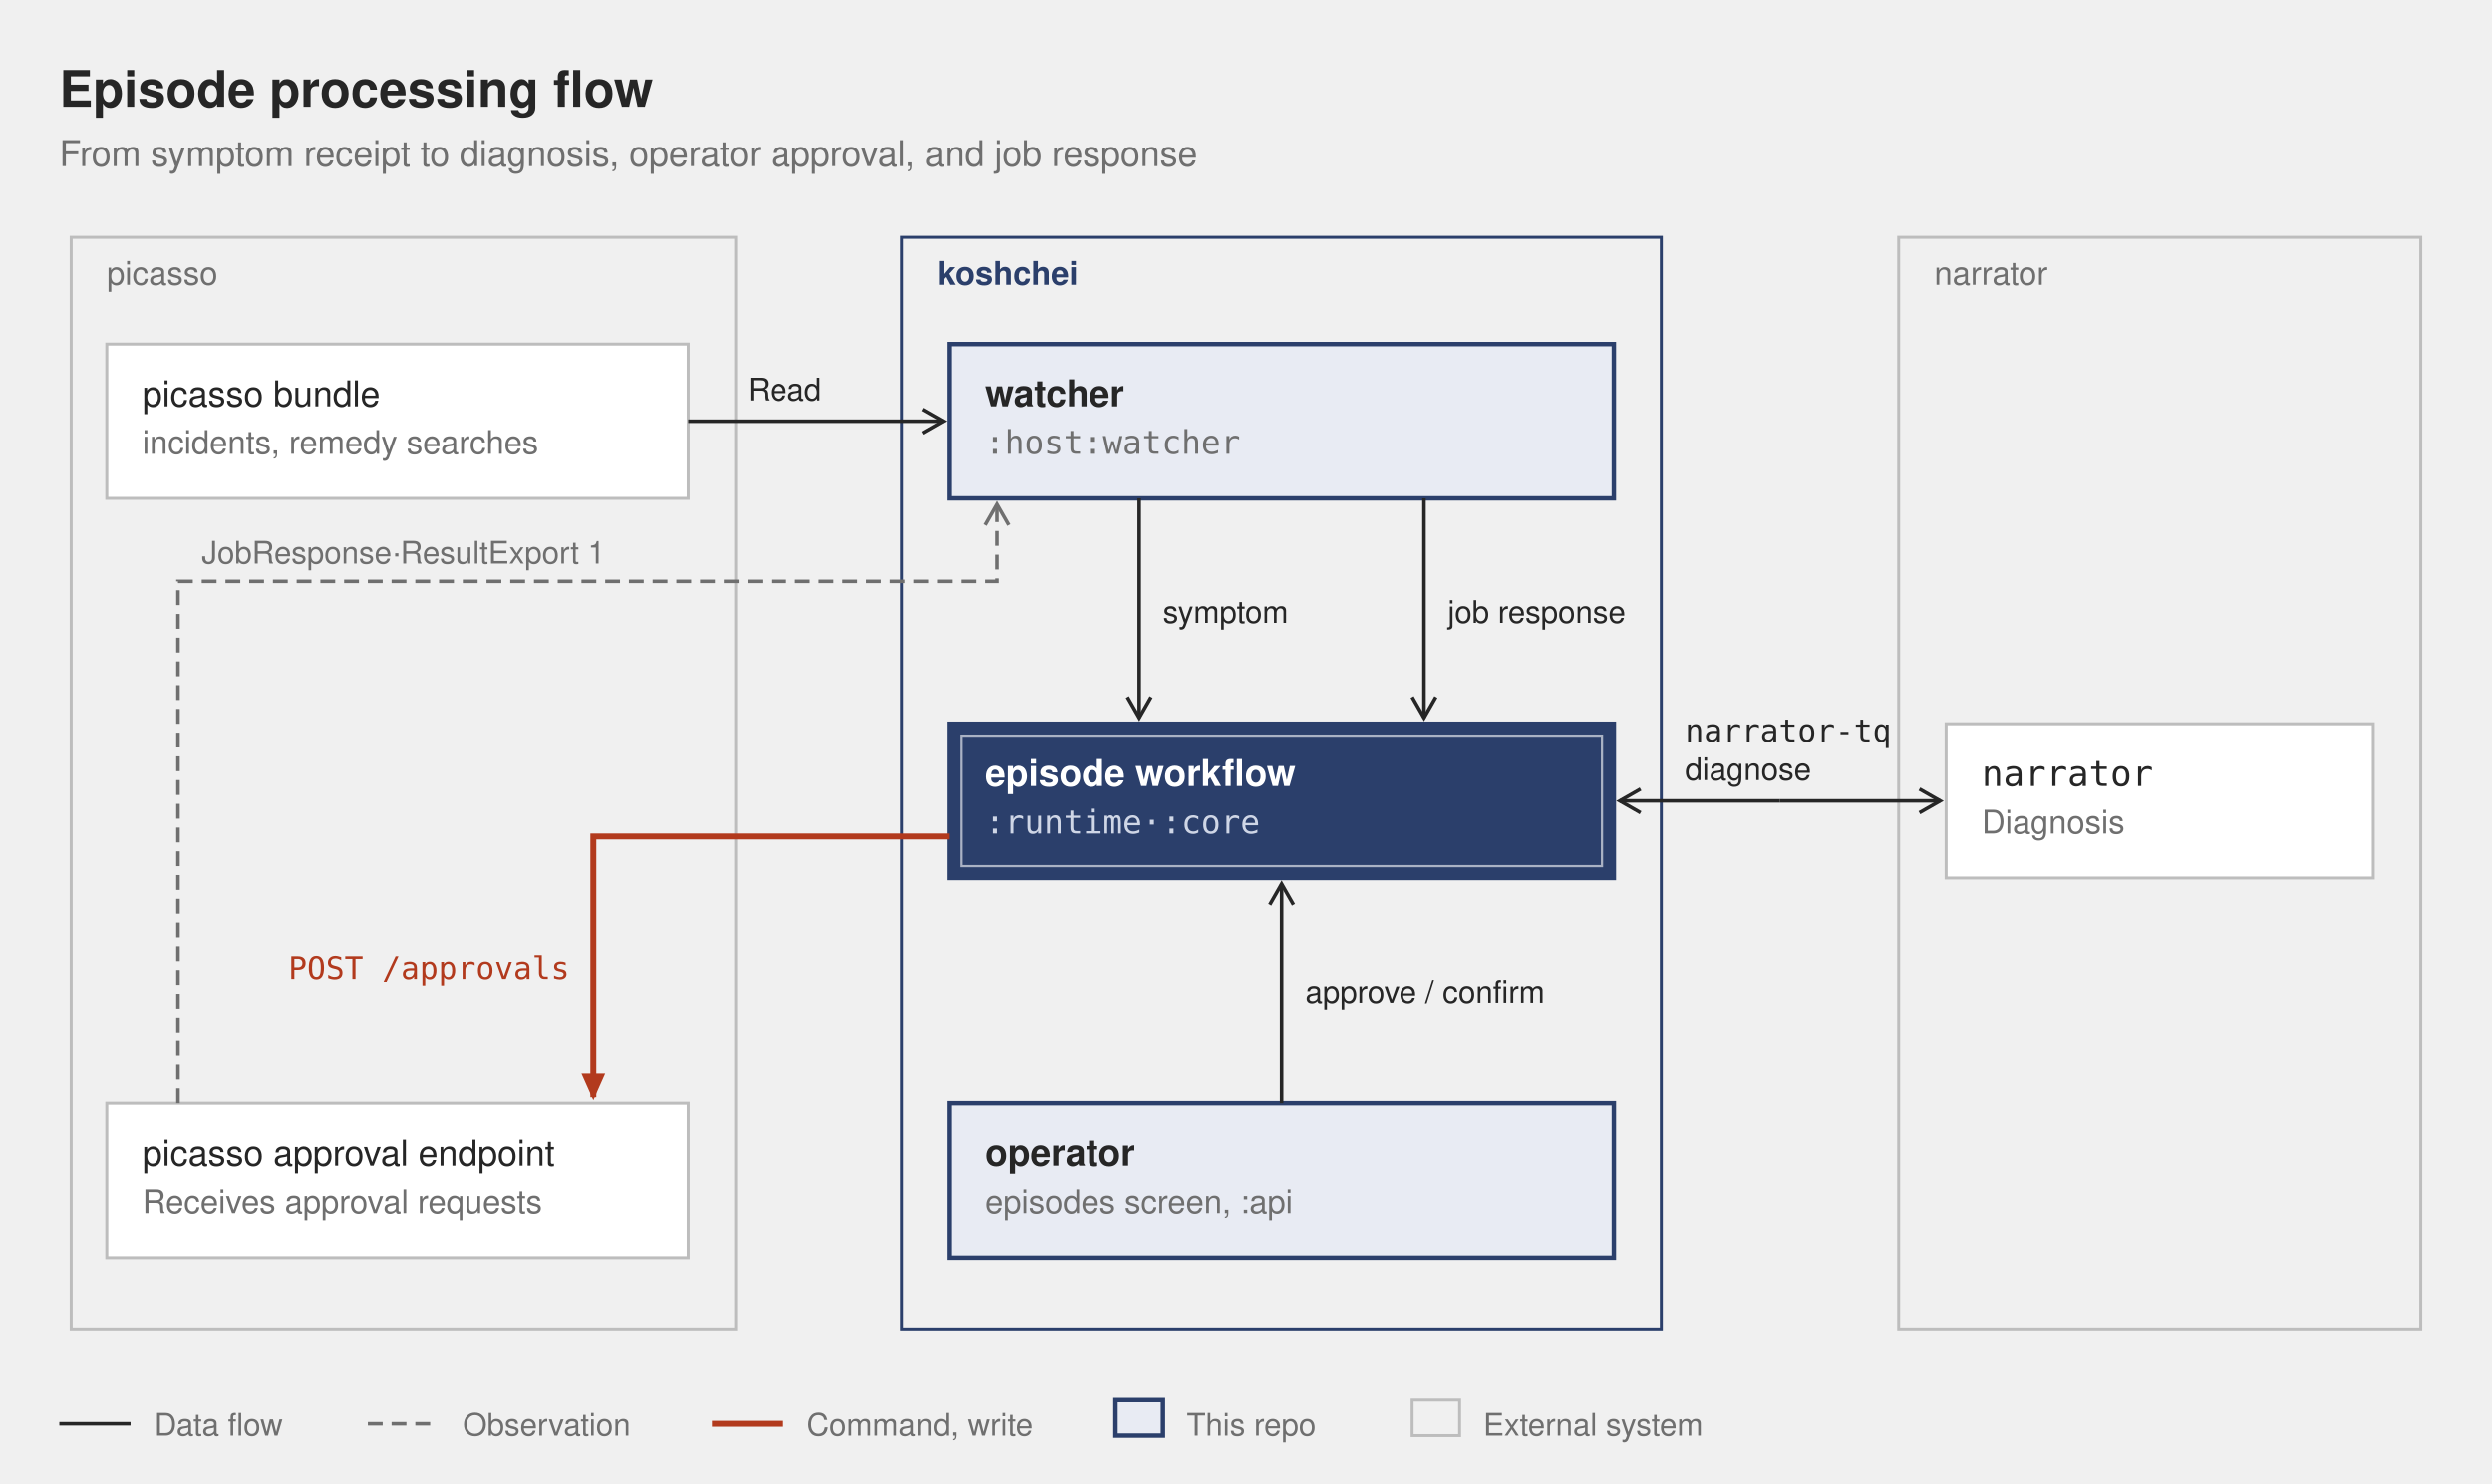
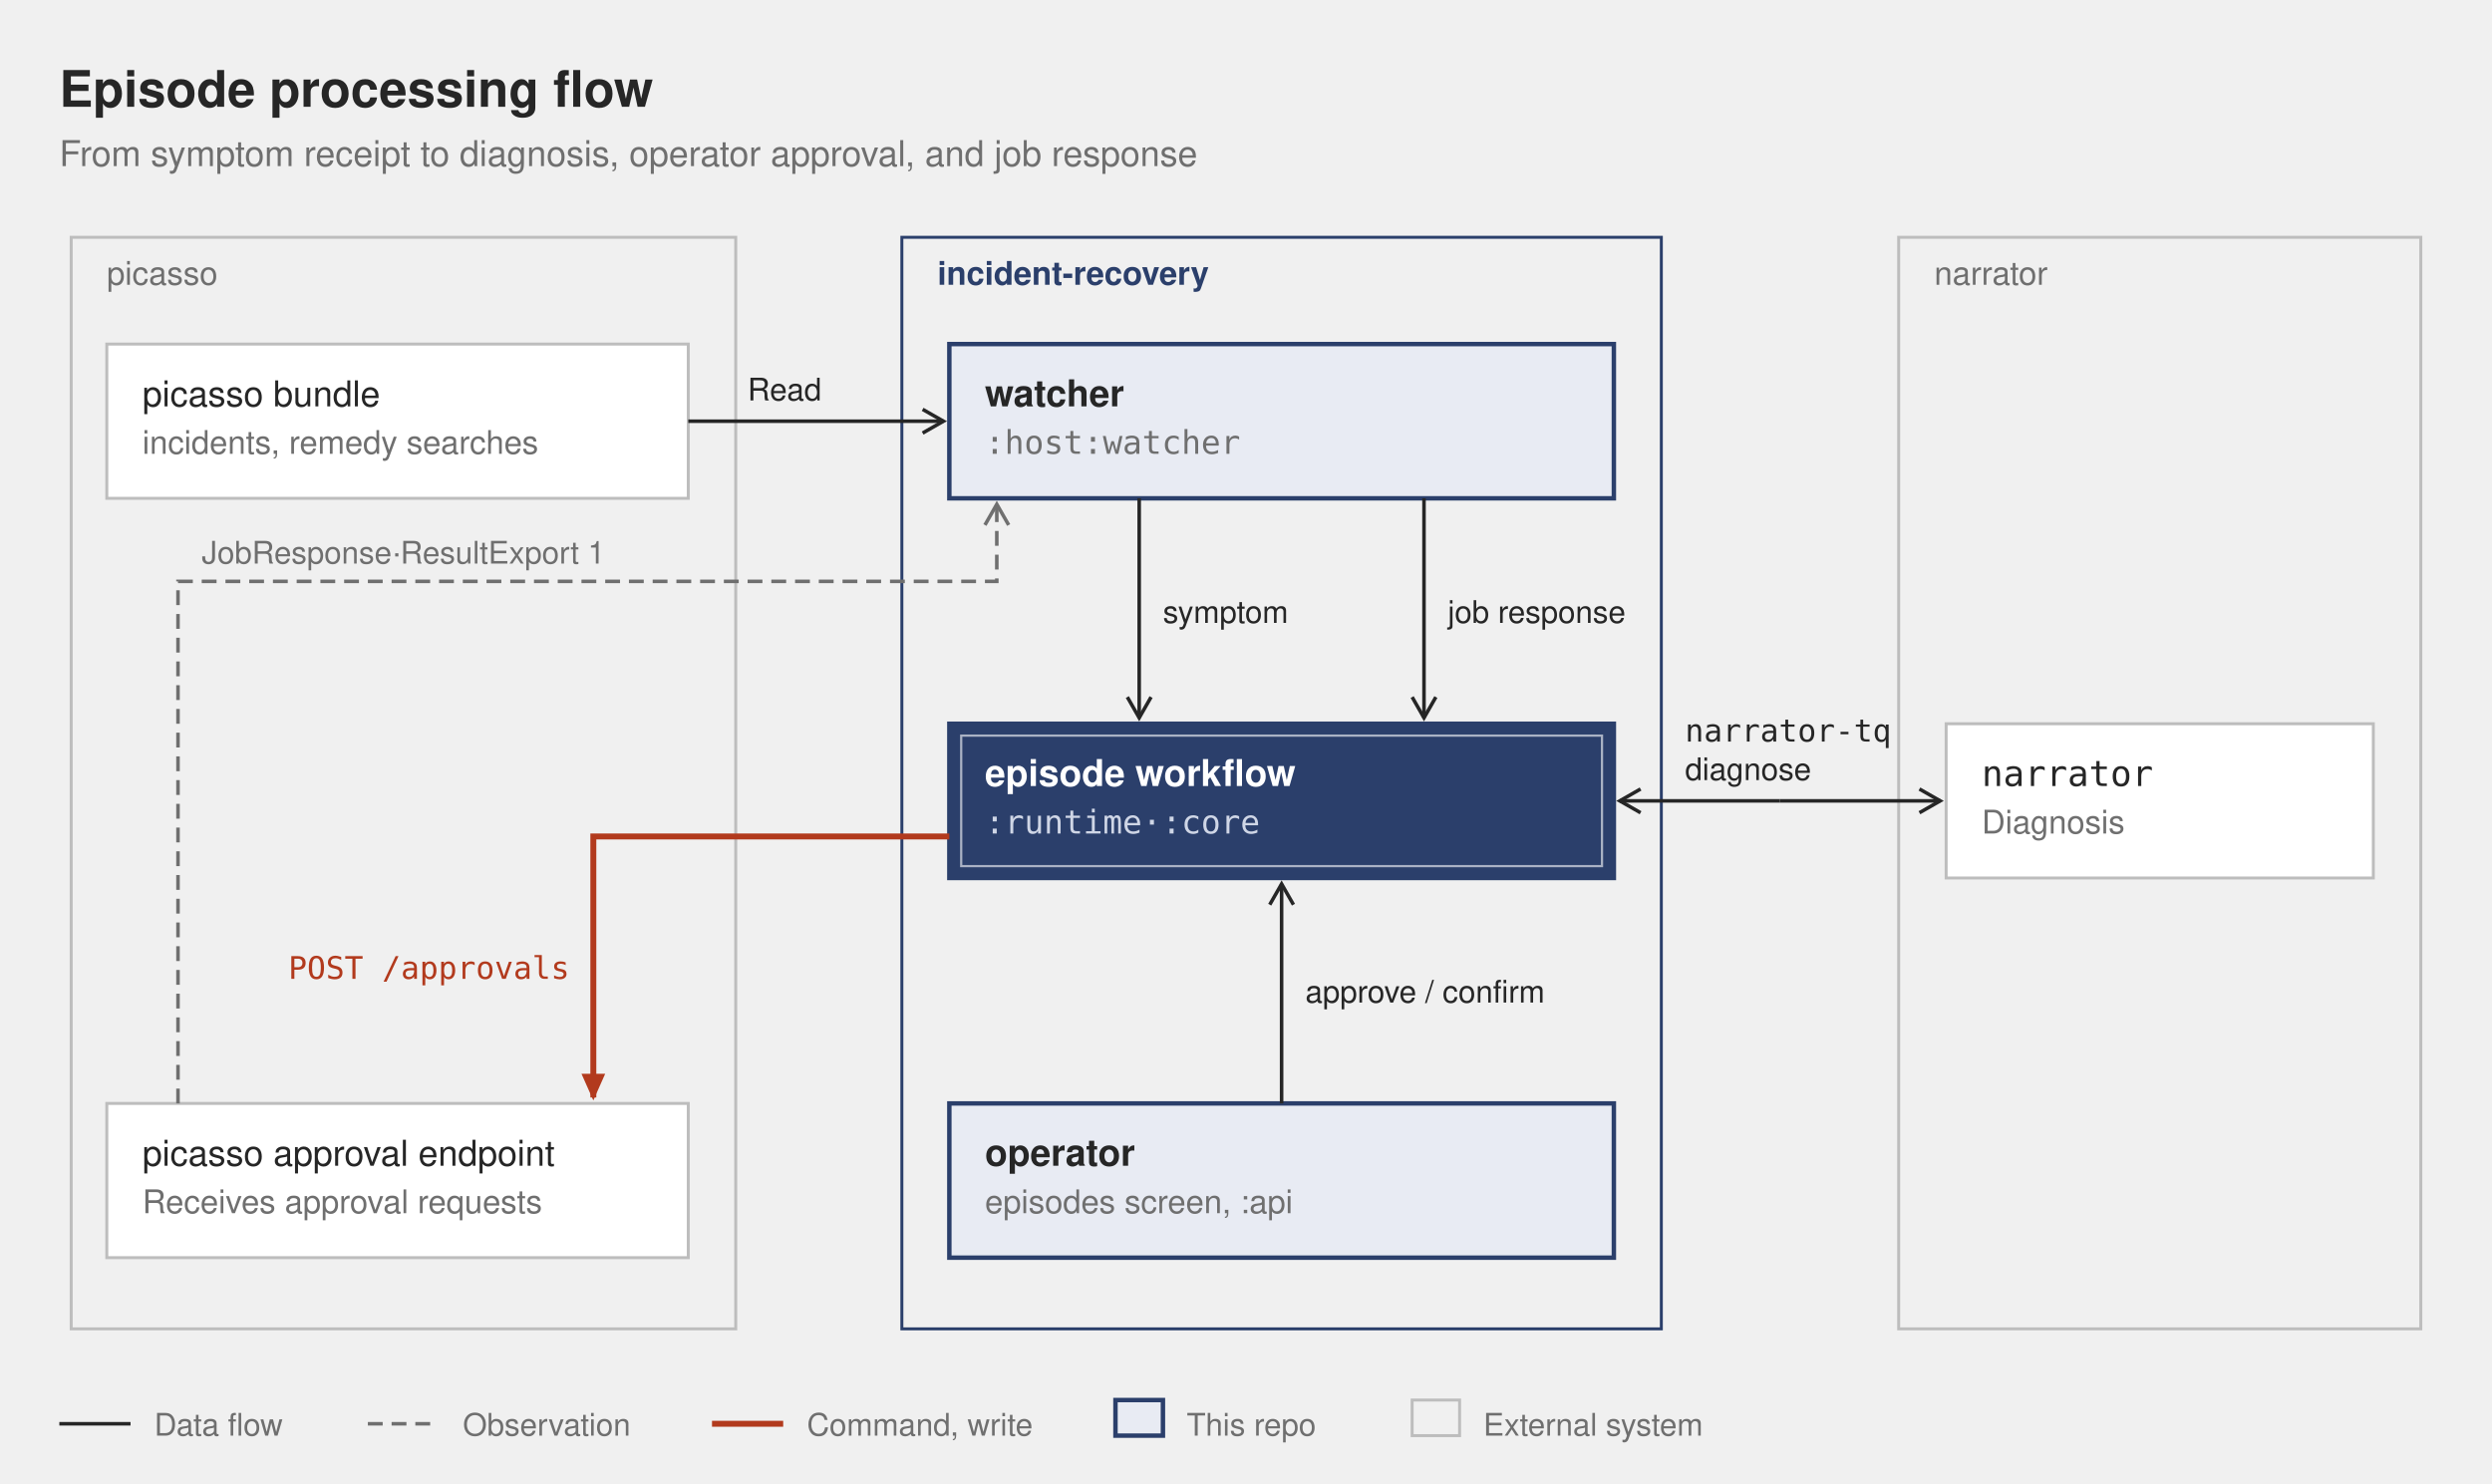
<svg xmlns="http://www.w3.org/2000/svg" width="840" height="500" viewBox="0 0 840 500">
  <defs>
    <marker id="data" markerUnits="userSpaceOnUse" markerWidth="10" markerHeight="10" refX="8" refY="5" orient="auto">
      <path d="M1,1 L8,5 L1,9" fill="none" stroke="#262626" stroke-width="1.2" />
    </marker>
    <marker id="obs" markerUnits="userSpaceOnUse" markerWidth="10" markerHeight="10" refX="8" refY="5" orient="auto">
      <path d="M1,1 L8,5 L1,9" fill="none" stroke="#6f6f6f" stroke-width="1.2" />
    </marker>
    <marker id="cmd" markerUnits="userSpaceOnUse" markerWidth="10" markerHeight="10" refX="8" refY="5" orient="auto">
      <path d="M0,1 L9,5 L0,9 Z" fill="#b23a1d" />
    </marker>
  </defs>
  <g font-family="'Helvetica Neue', Helvetica, Arial, 'Apple SD Gothic Neo', 'Malgun Gothic', 'Noto Sans KR', 'Noto Sans CJK KR', sans-serif" fill="#262626">
    <text x="20" y="36" font-size="17" font-weight="700">Episode processing flow</text>
    <text x="20" y="56" font-size="12" fill="#6f6f6f">From symptom receipt to diagnosis, operator approval, and job response</text>
    <rect x="24" y="80" width="224" height="368" fill="none" stroke="#bdbdbd" />
    <text x="36" y="96" font-size="11" fill="#6f6f6f">picasso</text>
    <rect x="304" y="80" width="256" height="368" fill="none" stroke="#2b3f6b" />
-     <text x="316" y="96" font-size="11" fill="#2b3f6b" font-weight="700">koshchei</text>
+     <text x="316" y="96" font-size="11" fill="#2b3f6b" font-weight="700">incident-recovery</text>
    <rect x="640" y="80" width="176" height="368" fill="none" stroke="#bdbdbd" />
    <text x="652" y="96" font-size="11" fill="#6f6f6f">narrator</text>
    <rect x="36" y="116" width="196" height="52" fill="#ffffff" stroke="#bdbdbd" />
    <text x="48" y="137" font-size="12">picasso bundle</text>
    <text x="48" y="153" font-size="11" fill="#6f6f6f">incidents, remedy searches</text>
    <rect x="36" y="372" width="196" height="52" fill="#ffffff" stroke="#bdbdbd" />
    <text x="48" y="393" font-size="12">picasso approval endpoint</text>
    <text x="48" y="409" font-size="11" fill="#6f6f6f">Receives approval requests</text>
    <rect x="320" y="116" width="224" height="52" fill="#e8ebf3" stroke="#2b3f6b" stroke-width="1.5" />
    <text x="332" y="137" font-size="12.5" font-weight="700">watcher</text>
    <text x="332" y="153" font-size="11" fill="#6f6f6f" font-family="Menlo, Consolas, 'DejaVu Sans Mono', monospace">:host:watcher</text>
    <rect x="320" y="244" width="224" height="52" fill="#2b3f6b" stroke="#2b3f6b" stroke-width="1.5" />
    <rect x="324" y="248" width="216" height="44" fill="none" stroke="#ffffff" stroke-width="0.75" stroke-opacity="0.6" />
    <text x="332" y="265" font-size="12.5" fill="#ffffff" font-weight="700">episode workflow</text>
    <text x="332" y="281" font-size="11" fill="#cfd6e6" font-family="Menlo, Consolas, 'DejaVu Sans Mono', monospace">:runtime·:core</text>
    <rect x="320" y="372" width="224" height="52" fill="#e8ebf3" stroke="#2b3f6b" stroke-width="1.5" />
    <text x="332" y="393" font-size="12.5" font-weight="700">operator</text>
    <text x="332" y="409" font-size="11" fill="#6f6f6f">episodes screen, :api</text>
    <rect x="656" y="244" width="144" height="52" fill="#ffffff" stroke="#bdbdbd" />
    <text x="668" y="265" font-size="12" font-family="Menlo, Consolas, 'DejaVu Sans Mono', monospace">narrator</text>
    <text x="668" y="281" font-size="11" fill="#6f6f6f">Diagnosis</text>
    <path d="M232,142 H318" fill="none" stroke="#262626" stroke-width="1.2" marker-end="url(#data)" />
    <text x="252" y="135" font-size="10.5">Read</text>
    <path d="M384,168 V242" fill="none" stroke="#262626" stroke-width="1.2" marker-end="url(#data)" />
    <text x="392" y="210" font-size="10.5">symptom</text>
    <path d="M480,168 V242" fill="none" stroke="#262626" stroke-width="1.2" marker-end="url(#data)" />
    <text x="488" y="210" font-size="10.5">job response</text>
    <path d="M600,270 H546" fill="none" stroke="#262626" stroke-width="1.2" marker-end="url(#data)" />
    <path d="M600,270 H654" fill="none" stroke="#262626" stroke-width="1.2" marker-end="url(#data)" />
    <text x="568" y="250" font-size="10.5" font-family="Menlo, Consolas, 'DejaVu Sans Mono', monospace">narrator-tq</text>
    <text x="568" y="263" font-size="10.5">diagnose</text>
    <path d="M432,372 V298" fill="none" stroke="#262626" stroke-width="1.2" marker-end="url(#data)" />
    <text x="440" y="338" font-size="10.5">approve / confirm</text>
    <path d="M320,282 H200 V370" fill="none" stroke="#b23a1d" stroke-width="2" marker-end="url(#cmd)" />
    <text x="192" y="330" font-size="10.5" fill="#b23a1d" text-anchor="end" font-family="Menlo, Consolas, 'DejaVu Sans Mono', monospace">POST /approvals</text>
    <path d="M60,372 V196 H336 V170" fill="none" stroke="#6f6f6f" stroke-width="1.2" stroke-dasharray="5 3" marker-end="url(#obs)" />
    <text x="68" y="190" font-size="10.5" fill="#6f6f6f">JobResponse·ResultExport 1</text>
    <path d="M20,480 H44" fill="none" stroke="#262626" stroke-width="1.2" />
    <text x="52" y="484" font-size="10.5" fill="#6f6f6f">Data flow</text>
    <path d="M124,480 H148" fill="none" stroke="#6f6f6f" stroke-width="1.2" stroke-dasharray="5 3" />
    <text x="156" y="484" font-size="10.5" fill="#6f6f6f">Observation</text>
    <path d="M240,480 H264" fill="none" stroke="#b23a1d" stroke-width="2" />
    <text x="272" y="484" font-size="10.5" fill="#6f6f6f">Command, write</text>
    <rect x="376" y="472" width="16" height="12" fill="#e8ebf3" stroke="#2b3f6b" stroke-width="1.5" />
    <text x="400" y="484" font-size="10.5" fill="#6f6f6f">This repo</text>
    <rect x="476" y="472" width="16" height="12" fill="none" stroke="#bdbdbd" />
    <text x="500" y="484" font-size="10.5" fill="#6f6f6f">External system</text>
  </g>
</svg>
